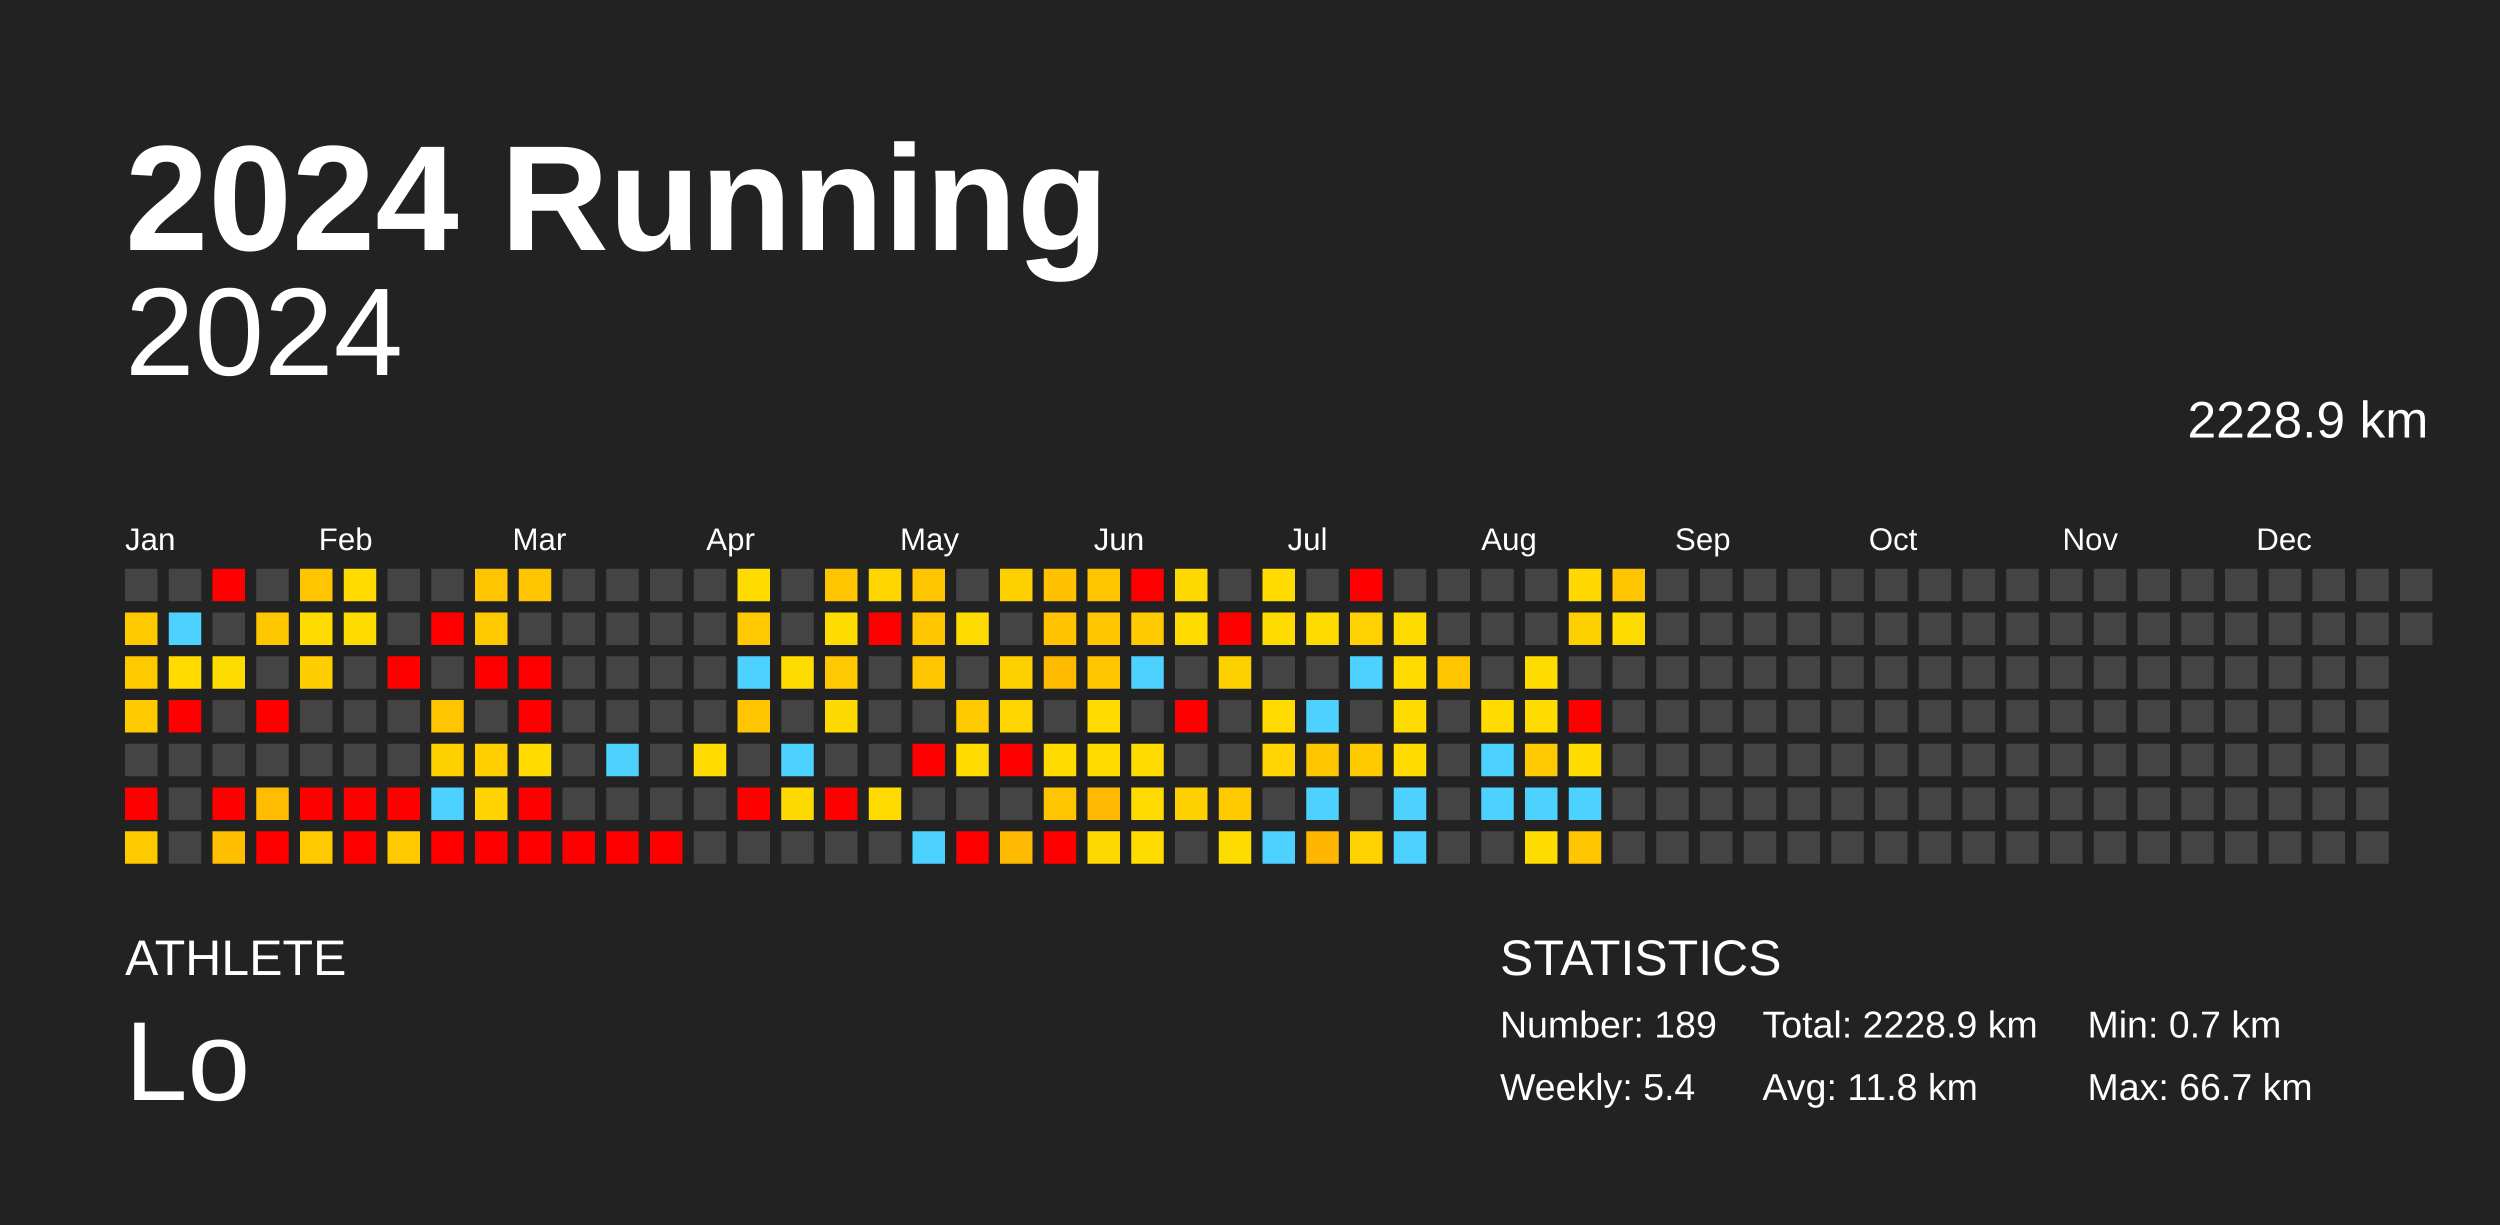
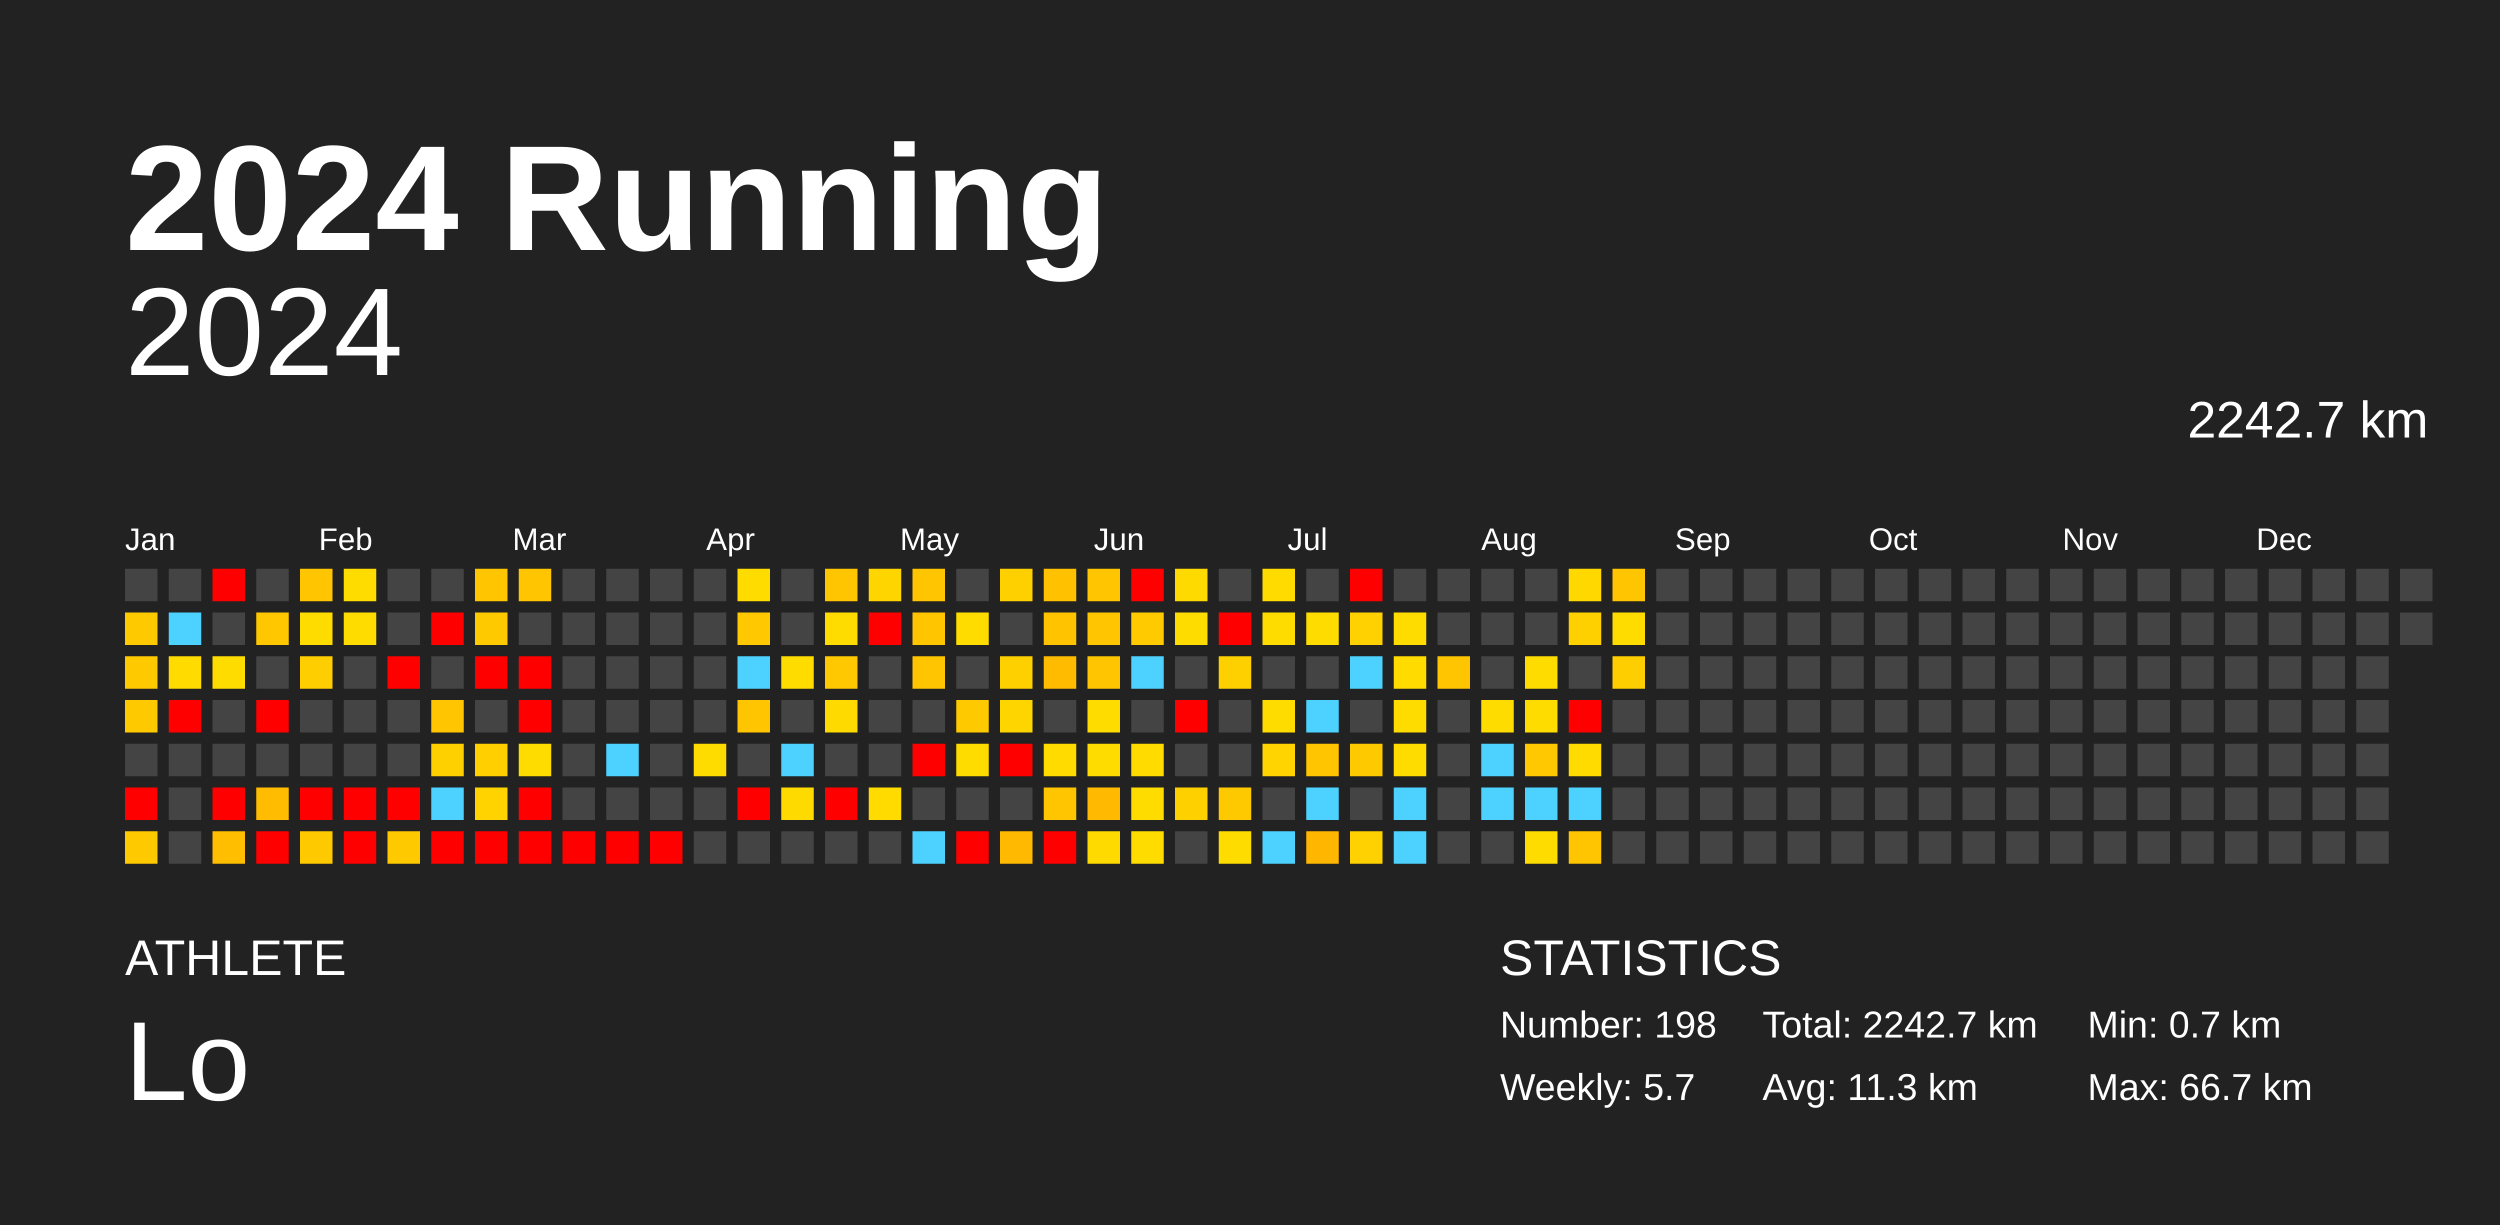
<svg xmlns="http://www.w3.org/2000/svg" baseProfile="full" height="98mm" version="1.1" viewBox="0,0,200,98" width="200mm">
  <defs />
  <rect fill="#222222" height="98" width="200" x="0" y="0" />
  <text fill="#FFFFFF" style="font-size:12px; font-family:Arial; font-weight:bold;" x="10" y="20">2024 Running</text>
  <text fill="#FFFFFF" style="font-size:4px; font-family:Arial" x="10" y="78">ATHLETE</text>
  <text fill="#FFFFFF" style="font-size:9px; font-family:Arial" x="10" y="88">Lo</text>
  <text fill="#FFFFFF" style="font-size:4px; font-family:Arial" x="120" y="78">STATISTICS</text>
-   <text fill="#FFFFFF" style="font-size:3px; font-family:Arial" x="120" y="83">Number: 189</text>
-   <text fill="#FFFFFF" style="font-size:3px; font-family:Arial" x="120" y="88">Weekly: 5.4</text>
-   <text fill="#FFFFFF" style="font-size:3px; font-family:Arial" x="141" y="83">Total: 2228.9 km</text>
-   <text fill="#FFFFFF" style="font-size:3px; font-family:Arial" x="141" y="88">Avg: 11.8 km</text>
+   <text fill="#FFFFFF" style="font-size:3px; font-family:Arial" x="120" y="83">Number: 198</text>
+   <text fill="#FFFFFF" style="font-size:3px; font-family:Arial" x="120" y="88">Weekly: 5.7</text>
+   <text fill="#FFFFFF" style="font-size:3px; font-family:Arial" x="141" y="83">Total: 2242.7 km</text>
+   <text fill="#FFFFFF" style="font-size:3px; font-family:Arial" x="141" y="88">Avg: 11.3 km</text>
  <text fill="#FFFFFF" style="font-size:3px; font-family:Arial" x="167" y="83">Min: 0.7 km</text>
  <text fill="#FFFFFF" style="font-size:3px; font-family:Arial" x="167" y="88">Max: 66.7 km</text>
  <text alignment-baseline="hanging" fill="#FFFFFF" style="font-size:10.0px; font-family:Arial;" x="10" y="30">2024</text>
-   <text alignment-baseline="hanging" fill="#FFFFFF" style="font-size:4.125px; font-family:Arial;" x="175" y="35">2228.9 km</text>
+   <text alignment-baseline="hanging" fill="#FFFFFF" style="font-size:4.125px; font-family:Arial;" x="175" y="35">2242.7 km</text>
  <text fill="#FFFFFF" style="font-size:2.5px; font-family:Arial" x="10.0" y="44">Jan</text>
  <text fill="#FFFFFF" style="font-size:2.5px; font-family:Arial" x="25.5" y="44">Feb</text>
  <text fill="#FFFFFF" style="font-size:2.5px; font-family:Arial" x="41.0" y="44">Mar</text>
  <text fill="#FFFFFF" style="font-size:2.5px; font-family:Arial" x="56.5" y="44">Apr</text>
  <text fill="#FFFFFF" style="font-size:2.5px; font-family:Arial" x="72.0" y="44">May</text>
  <text fill="#FFFFFF" style="font-size:2.5px; font-family:Arial" x="87.5" y="44">Jun</text>
  <text fill="#FFFFFF" style="font-size:2.5px; font-family:Arial" x="103.0" y="44">Jul</text>
  <text fill="#FFFFFF" style="font-size:2.5px; font-family:Arial" x="118.5" y="44">Aug</text>
  <text fill="#FFFFFF" style="font-size:2.5px; font-family:Arial" x="134.0" y="44">Sep</text>
  <text fill="#FFFFFF" style="font-size:2.5px; font-family:Arial" x="149.5" y="44">Oct</text>
  <text fill="#FFFFFF" style="font-size:2.5px; font-family:Arial" x="165.0" y="44">Nov</text>
  <text fill="#FFFFFF" style="font-size:2.5px; font-family:Arial" x="180.5" y="44">Dec</text>
  <rect fill="#444444" height="2.6" width="2.6" x="10.0" y="45.5" />
  <rect fill="#ffc900" height="2.6" width="2.6" x="10.0" y="49.0" />
  <rect fill="#ffc900" height="2.6" width="2.6" x="10.0" y="52.5" />
  <rect fill="#ffc900" height="2.6" width="2.6" x="10.0" y="56.0" />
  <rect fill="#444444" height="2.6" width="2.6" x="10.0" y="59.5" />
  <rect fill="red" height="2.6" width="2.6" x="10.0" y="63.0" />
  <rect fill="#ffc900" height="2.6" width="2.6" x="10.0" y="66.5" />
  <rect fill="#444444" height="2.6" width="2.6" x="13.5" y="45.5" />
  <rect fill="#4dd2ff" height="2.6" width="2.6" x="13.5" y="49.0" />
  <rect fill="#ffdb00" height="2.6" width="2.6" x="13.5" y="52.5" />
  <rect fill="red" height="2.6" width="2.6" x="13.5" y="56.0" />
  <rect fill="#444444" height="2.6" width="2.6" x="13.5" y="59.5" />
  <rect fill="#444444" height="2.6" width="2.6" x="13.5" y="63.0" />
  <rect fill="#444444" height="2.6" width="2.6" x="13.5" y="66.5" />
  <rect fill="red" height="2.6" width="2.6" x="17.0" y="45.5" />
  <rect fill="#444444" height="2.6" width="2.6" x="17.0" y="49.0" />
  <rect fill="#ffdc00" height="2.6" width="2.6" x="17.0" y="52.5" />
  <rect fill="#444444" height="2.6" width="2.6" x="17.0" y="56.0" />
  <rect fill="#444444" height="2.6" width="2.6" x="17.0" y="59.5" />
  <rect fill="red" height="2.6" width="2.6" x="17.0" y="63.0" />
  <rect fill="#ffbe00" height="2.6" width="2.6" x="17.0" y="66.5" />
  <rect fill="#444444" height="2.6" width="2.6" x="20.5" y="45.5" />
  <rect fill="#ffc700" height="2.6" width="2.6" x="20.5" y="49.0" />
  <rect fill="#444444" height="2.6" width="2.6" x="20.5" y="52.5" />
  <rect fill="red" height="2.6" width="2.6" x="20.5" y="56.0" />
  <rect fill="#444444" height="2.6" width="2.6" x="20.5" y="59.5" />
  <rect fill="#ffbc00" height="2.6" width="2.6" x="20.5" y="63.0" />
  <rect fill="red" height="2.6" width="2.6" x="20.5" y="66.5" />
  <rect fill="#ffc500" height="2.6" width="2.6" x="24.0" y="45.5" />
  <rect fill="#ffdc00" height="2.6" width="2.6" x="24.0" y="49.0" />
  <rect fill="#ffce00" height="2.6" width="2.6" x="24.0" y="52.5" />
  <rect fill="#444444" height="2.6" width="2.6" x="24.0" y="56.0" />
  <rect fill="#444444" height="2.6" width="2.6" x="24.0" y="59.5" />
  <rect fill="red" height="2.6" width="2.6" x="24.0" y="63.0" />
  <rect fill="#ffc900" height="2.6" width="2.6" x="24.0" y="66.5" />
  <rect fill="#ffdc00" height="2.6" width="2.6" x="27.5" y="45.5" />
  <rect fill="#ffdc00" height="2.6" width="2.6" x="27.5" y="49.0" />
  <rect fill="#444444" height="2.6" width="2.6" x="27.5" y="52.5" />
  <rect fill="#444444" height="2.6" width="2.6" x="27.5" y="56.0" />
  <rect fill="#444444" height="2.6" width="2.6" x="27.5" y="59.5" />
  <rect fill="red" height="2.6" width="2.6" x="27.5" y="63.0" />
  <rect fill="red" height="2.6" width="2.6" x="27.5" y="66.5" />
  <rect fill="#444444" height="2.6" width="2.6" x="31.0" y="45.5" />
  <rect fill="#444444" height="2.6" width="2.6" x="31.0" y="49.0" />
  <rect fill="red" height="2.6" width="2.6" x="31.0" y="52.5" />
  <rect fill="#444444" height="2.6" width="2.6" x="31.0" y="56.0" />
  <rect fill="#444444" height="2.6" width="2.6" x="31.0" y="59.5" />
  <rect fill="red" height="2.6" width="2.6" x="31.0" y="63.0" />
  <rect fill="#ffc900" height="2.6" width="2.6" x="31.0" y="66.5" />
  <rect fill="#444444" height="2.6" width="2.6" x="34.5" y="45.5" />
  <rect fill="red" height="2.6" width="2.6" x="34.5" y="49.0" />
  <rect fill="#444444" height="2.6" width="2.6" x="34.5" y="52.5" />
  <rect fill="#ffc500" height="2.6" width="2.6" x="34.5" y="56.0" />
  <rect fill="#ffd000" height="2.6" width="2.6" x="34.5" y="59.5" />
  <rect fill="#4dd2ff" height="2.6" width="2.6" x="34.5" y="63.0" />
  <rect fill="red" height="2.6" width="2.6" x="34.5" y="66.5" />
  <rect fill="#ffc500" height="2.6" width="2.6" x="38.0" y="45.5" />
  <rect fill="#ffc900" height="2.6" width="2.6" x="38.0" y="49.0" />
  <rect fill="red" height="2.6" width="2.6" x="38.0" y="52.5" />
  <rect fill="#444444" height="2.6" width="2.6" x="38.0" y="56.0" />
  <rect fill="#ffcf00" height="2.6" width="2.6" x="38.0" y="59.5" />
  <rect fill="#ffd300" height="2.6" width="2.6" x="38.0" y="63.0" />
  <rect fill="red" height="2.6" width="2.6" x="38.0" y="66.5" />
  <rect fill="#ffc500" height="2.6" width="2.6" x="41.5" y="45.5" />
  <rect fill="#444444" height="2.6" width="2.6" x="41.5" y="49.0" />
  <rect fill="red" height="2.6" width="2.6" x="41.5" y="52.5" />
  <rect fill="red" height="2.6" width="2.6" x="41.5" y="56.0" />
  <rect fill="#ffdc00" height="2.6" width="2.6" x="41.5" y="59.5" />
  <rect fill="red" height="2.6" width="2.6" x="41.5" y="63.0" />
  <rect fill="red" height="2.6" width="2.6" x="41.5" y="66.5" />
  <rect fill="#444444" height="2.6" width="2.6" x="45.0" y="45.5" />
  <rect fill="#444444" height="2.6" width="2.6" x="45.0" y="49.0" />
  <rect fill="#444444" height="2.6" width="2.6" x="45.0" y="52.5" />
  <rect fill="#444444" height="2.6" width="2.6" x="45.0" y="56.0" />
  <rect fill="#444444" height="2.6" width="2.6" x="45.0" y="59.5" />
  <rect fill="#444444" height="2.6" width="2.6" x="45.0" y="63.0" />
  <rect fill="red" height="2.6" width="2.6" x="45.0" y="66.5" />
  <rect fill="#444444" height="2.6" width="2.6" x="48.5" y="45.5" />
  <rect fill="#444444" height="2.6" width="2.6" x="48.5" y="49.0" />
  <rect fill="#444444" height="2.6" width="2.6" x="48.5" y="52.5" />
  <rect fill="#444444" height="2.6" width="2.6" x="48.5" y="56.0" />
  <rect fill="#4dd2ff" height="2.6" width="2.6" x="48.5" y="59.5" />
  <rect fill="#444444" height="2.6" width="2.6" x="48.5" y="63.0" />
  <rect fill="red" height="2.6" width="2.6" x="48.5" y="66.5" />
  <rect fill="#444444" height="2.6" width="2.6" x="52.0" y="45.5" />
  <rect fill="#444444" height="2.6" width="2.6" x="52.0" y="49.0" />
  <rect fill="#444444" height="2.6" width="2.6" x="52.0" y="52.5" />
  <rect fill="#444444" height="2.6" width="2.6" x="52.0" y="56.0" />
  <rect fill="#444444" height="2.6" width="2.6" x="52.0" y="59.5" />
  <rect fill="#444444" height="2.6" width="2.6" x="52.0" y="63.0" />
  <rect fill="red" height="2.6" width="2.6" x="52.0" y="66.5" />
  <rect fill="#444444" height="2.6" width="2.6" x="55.5" y="45.5" />
  <rect fill="#444444" height="2.6" width="2.6" x="55.5" y="49.0" />
  <rect fill="#444444" height="2.6" width="2.6" x="55.5" y="52.5" />
  <rect fill="#444444" height="2.6" width="2.6" x="55.5" y="56.0" />
  <rect fill="#ffdc00" height="2.6" width="2.6" x="55.5" y="59.5" />
  <rect fill="#444444" height="2.6" width="2.6" x="55.5" y="63.0" />
  <rect fill="#444444" height="2.6" width="2.6" x="55.5" y="66.5" />
  <rect fill="#ffdc00" height="2.6" width="2.6" x="59.0" y="45.5" />
  <rect fill="#ffc800" height="2.6" width="2.6" x="59.0" y="49.0" />
  <rect fill="#4dd2ff" height="2.6" width="2.6" x="59.0" y="52.5" />
  <rect fill="#ffc500" height="2.6" width="2.6" x="59.0" y="56.0" />
  <rect fill="#444444" height="2.6" width="2.6" x="59.0" y="59.5" />
  <rect fill="red" height="2.6" width="2.6" x="59.0" y="63.0" />
  <rect fill="#444444" height="2.6" width="2.6" x="59.0" y="66.5" />
  <rect fill="#444444" height="2.6" width="2.6" x="62.5" y="45.5" />
  <rect fill="#444444" height="2.6" width="2.6" x="62.5" y="49.0" />
  <rect fill="#ffdc00" height="2.6" width="2.6" x="62.5" y="52.5" />
  <rect fill="#444444" height="2.6" width="2.6" x="62.5" y="56.0" />
  <rect fill="#4dd2ff" height="2.6" width="2.6" x="62.5" y="59.5" />
  <rect fill="#ffda00" height="2.6" width="2.6" x="62.5" y="63.0" />
  <rect fill="#444444" height="2.6" width="2.6" x="62.5" y="66.5" />
  <rect fill="#ffc500" height="2.6" width="2.6" x="66.0" y="45.5" />
  <rect fill="#ffdc00" height="2.6" width="2.6" x="66.0" y="49.0" />
  <rect fill="#ffc800" height="2.6" width="2.6" x="66.0" y="52.5" />
  <rect fill="#ffda00" height="2.6" width="2.6" x="66.0" y="56.0" />
  <rect fill="#444444" height="2.6" width="2.6" x="66.0" y="59.5" />
  <rect fill="red" height="2.6" width="2.6" x="66.0" y="63.0" />
  <rect fill="#444444" height="2.6" width="2.6" x="66.0" y="66.5" />
  <rect fill="#ffd500" height="2.6" width="2.6" x="69.5" y="45.5" />
  <rect fill="red" height="2.6" width="2.6" x="69.5" y="49.0" />
  <rect fill="#444444" height="2.6" width="2.6" x="69.5" y="52.5" />
  <rect fill="#444444" height="2.6" width="2.6" x="69.5" y="56.0" />
  <rect fill="#444444" height="2.6" width="2.6" x="69.5" y="59.5" />
  <rect fill="#ffdb00" height="2.6" width="2.6" x="69.5" y="63.0" />
  <rect fill="#444444" height="2.6" width="2.6" x="69.5" y="66.5" />
  <rect fill="#ffc500" height="2.6" width="2.6" x="73.0" y="45.5" />
  <rect fill="#ffc600" height="2.6" width="2.6" x="73.0" y="49.0" />
  <rect fill="#ffc500" height="2.6" width="2.6" x="73.0" y="52.5" />
  <rect fill="#444444" height="2.6" width="2.6" x="73.0" y="56.0" />
  <rect fill="red" height="2.6" width="2.6" x="73.0" y="59.5" />
  <rect fill="#444444" height="2.6" width="2.6" x="73.0" y="63.0" />
  <rect fill="#4dd2ff" height="2.6" width="2.6" x="73.0" y="66.5" />
  <rect fill="#444444" height="2.6" width="2.6" x="76.5" y="45.5" />
  <rect fill="#ffdc00" height="2.6" width="2.6" x="76.5" y="49.0" />
  <rect fill="#444444" height="2.6" width="2.6" x="76.5" y="52.5" />
  <rect fill="#ffc900" height="2.6" width="2.6" x="76.5" y="56.0" />
  <rect fill="#ffdc00" height="2.6" width="2.6" x="76.5" y="59.5" />
  <rect fill="#444444" height="2.6" width="2.6" x="76.5" y="63.0" />
  <rect fill="red" height="2.6" width="2.6" x="76.5" y="66.5" />
  <rect fill="#ffd000" height="2.6" width="2.6" x="80.0" y="45.5" />
  <rect fill="#444444" height="2.6" width="2.6" x="80.0" y="49.0" />
  <rect fill="#ffd000" height="2.6" width="2.6" x="80.0" y="52.5" />
  <rect fill="#ffd500" height="2.6" width="2.6" x="80.0" y="56.0" />
  <rect fill="red" height="2.6" width="2.6" x="80.0" y="59.5" />
  <rect fill="#444444" height="2.6" width="2.6" x="80.0" y="63.0" />
  <rect fill="#ffb900" height="2.6" width="2.6" x="80.0" y="66.5" />
  <rect fill="#ffc100" height="2.6" width="2.6" x="83.5" y="45.5" />
  <rect fill="#ffc300" height="2.6" width="2.6" x="83.5" y="49.0" />
  <rect fill="#ffbb00" height="2.6" width="2.6" x="83.5" y="52.5" />
  <rect fill="#444444" height="2.6" width="2.6" x="83.5" y="56.0" />
  <rect fill="#ffdb00" height="2.6" width="2.6" x="83.5" y="59.5" />
  <rect fill="#ffc500" height="2.6" width="2.6" x="83.5" y="63.0" />
  <rect fill="red" height="2.6" width="2.6" x="83.5" y="66.5" />
  <rect fill="#ffc500" height="2.6" width="2.6" x="87.0" y="45.5" />
  <rect fill="#ffc500" height="2.6" width="2.6" x="87.0" y="49.0" />
  <rect fill="#ffc500" height="2.6" width="2.6" x="87.0" y="52.5" />
  <rect fill="#ffdc00" height="2.6" width="2.6" x="87.0" y="56.0" />
  <rect fill="#ffdc00" height="2.6" width="2.6" x="87.0" y="59.5" />
  <rect fill="#ffb900" height="2.6" width="2.6" x="87.0" y="63.0" />
  <rect fill="#ffda00" height="2.6" width="2.6" x="87.0" y="66.5" />
  <rect fill="red" height="2.6" width="2.6" x="90.5" y="45.5" />
  <rect fill="#ffcb00" height="2.6" width="2.6" x="90.5" y="49.0" />
  <rect fill="#4dd2ff" height="2.6" width="2.6" x="90.5" y="52.5" />
  <rect fill="#444444" height="2.6" width="2.6" x="90.5" y="56.0" />
  <rect fill="#ffdb00" height="2.6" width="2.6" x="90.5" y="59.5" />
  <rect fill="#ffdc00" height="2.6" width="2.6" x="90.5" y="63.0" />
  <rect fill="#ffdc00" height="2.6" width="2.6" x="90.5" y="66.5" />
  <rect fill="#ffda00" height="2.6" width="2.6" x="94.0" y="45.5" />
  <rect fill="#ffdc00" height="2.6" width="2.6" x="94.0" y="49.0" />
  <rect fill="#444444" height="2.6" width="2.6" x="94.0" y="52.5" />
  <rect fill="red" height="2.6" width="2.6" x="94.0" y="56.0" />
  <rect fill="#444444" height="2.6" width="2.6" x="94.0" y="59.5" />
  <rect fill="#ffd000" height="2.6" width="2.6" x="94.0" y="63.0" />
  <rect fill="#444444" height="2.6" width="2.6" x="94.0" y="66.5" />
  <rect fill="#444444" height="2.6" width="2.6" x="97.5" y="45.5" />
  <rect fill="red" height="2.6" width="2.6" x="97.5" y="49.0" />
  <rect fill="#ffd000" height="2.6" width="2.6" x="97.5" y="52.5" />
  <rect fill="#444444" height="2.6" width="2.6" x="97.5" y="56.0" />
  <rect fill="#444444" height="2.6" width="2.6" x="97.5" y="59.5" />
  <rect fill="#ffc900" height="2.6" width="2.6" x="97.5" y="63.0" />
  <rect fill="#ffdc00" height="2.6" width="2.6" x="97.5" y="66.5" />
  <rect fill="#ffdb00" height="2.6" width="2.6" x="101.0" y="45.5" />
  <rect fill="#ffdc00" height="2.6" width="2.6" x="101.0" y="49.0" />
  <rect fill="#444444" height="2.6" width="2.6" x="101.0" y="52.5" />
  <rect fill="#ffdc00" height="2.6" width="2.6" x="101.0" y="56.0" />
  <rect fill="#ffd400" height="2.6" width="2.6" x="101.0" y="59.5" />
  <rect fill="#444444" height="2.6" width="2.6" x="101.0" y="63.0" />
  <rect fill="#4dd2ff" height="2.6" width="2.6" x="101.0" y="66.5" />
  <rect fill="#444444" height="2.6" width="2.6" x="104.5" y="45.5" />
  <rect fill="#ffdc00" height="2.6" width="2.6" x="104.5" y="49.0" />
  <rect fill="#444444" height="2.6" width="2.6" x="104.5" y="52.5" />
  <rect fill="#4dd2ff" height="2.6" width="2.6" x="104.5" y="56.0" />
  <rect fill="#ffc500" height="2.6" width="2.6" x="104.5" y="59.5" />
  <rect fill="#4dd2ff" height="2.6" width="2.6" x="104.5" y="63.0" />
  <rect fill="#ffb600" height="2.6" width="2.6" x="104.5" y="66.5" />
  <rect fill="red" height="2.6" width="2.6" x="108.0" y="45.5" />
  <rect fill="#ffd100" height="2.6" width="2.6" x="108.0" y="49.0" />
  <rect fill="#4dd2ff" height="2.6" width="2.6" x="108.0" y="52.5" />
  <rect fill="#444444" height="2.6" width="2.6" x="108.0" y="56.0" />
  <rect fill="#ffc900" height="2.6" width="2.6" x="108.0" y="59.5" />
  <rect fill="#444444" height="2.6" width="2.6" x="108.0" y="63.0" />
  <rect fill="#ffd100" height="2.6" width="2.6" x="108.0" y="66.5" />
  <rect fill="#444444" height="2.6" width="2.6" x="111.5" y="45.5" />
  <rect fill="#ffdc00" height="2.6" width="2.6" x="111.5" y="49.0" />
  <rect fill="#ffdb00" height="2.6" width="2.6" x="111.5" y="52.5" />
  <rect fill="#ffdc00" height="2.6" width="2.6" x="111.5" y="56.0" />
  <rect fill="#ffdc00" height="2.6" width="2.6" x="111.5" y="59.5" />
  <rect fill="#4dd2ff" height="2.6" width="2.6" x="111.5" y="63.0" />
  <rect fill="#4dd2ff" height="2.6" width="2.6" x="111.5" y="66.5" />
  <rect fill="#444444" height="2.6" width="2.6" x="115.0" y="45.5" />
  <rect fill="#444444" height="2.6" width="2.6" x="115.0" y="49.0" />
  <rect fill="#ffc500" height="2.6" width="2.6" x="115.0" y="52.5" />
  <rect fill="#444444" height="2.6" width="2.6" x="115.0" y="56.0" />
  <rect fill="#444444" height="2.6" width="2.6" x="115.0" y="59.5" />
  <rect fill="#444444" height="2.6" width="2.6" x="115.0" y="63.0" />
  <rect fill="#444444" height="2.6" width="2.6" x="115.0" y="66.5" />
  <rect fill="#444444" height="2.6" width="2.6" x="118.5" y="45.5" />
  <rect fill="#444444" height="2.6" width="2.6" x="118.5" y="49.0" />
  <rect fill="#444444" height="2.6" width="2.6" x="118.5" y="52.5" />
  <rect fill="#ffdc00" height="2.6" width="2.6" x="118.5" y="56.0" />
  <rect fill="#4dd2ff" height="2.6" width="2.6" x="118.5" y="59.5" />
  <rect fill="#4dd2ff" height="2.6" width="2.6" x="118.5" y="63.0" />
  <rect fill="#444444" height="2.6" width="2.6" x="118.5" y="66.5" />
  <rect fill="#444444" height="2.6" width="2.6" x="122.0" y="45.5" />
  <rect fill="#444444" height="2.6" width="2.6" x="122.0" y="49.0" />
  <rect fill="#ffdc00" height="2.6" width="2.6" x="122.0" y="52.5" />
  <rect fill="#ffdc00" height="2.6" width="2.6" x="122.0" y="56.0" />
  <rect fill="#ffc800" height="2.6" width="2.6" x="122.0" y="59.5" />
  <rect fill="#4dd2ff" height="2.6" width="2.6" x="122.0" y="63.0" />
  <rect fill="#ffdc00" height="2.6" width="2.6" x="122.0" y="66.5" />
  <rect fill="#ffd800" height="2.6" width="2.6" x="125.5" y="45.5" />
  <rect fill="#ffd000" height="2.6" width="2.6" x="125.5" y="49.0" />
  <rect fill="#444444" height="2.6" width="2.6" x="125.5" y="52.5" />
  <rect fill="red" height="2.6" width="2.6" x="125.5" y="56.0" />
  <rect fill="#ffdb00" height="2.6" width="2.6" x="125.5" y="59.5" />
  <rect fill="#4dd2ff" height="2.6" width="2.6" x="125.5" y="63.0" />
  <rect fill="#ffc500" height="2.6" width="2.6" x="125.5" y="66.5" />
  <rect fill="#ffc500" height="2.6" width="2.6" x="129.0" y="45.5" />
  <rect fill="#ffdc00" height="2.6" width="2.6" x="129.0" y="49.0" />
-   <rect fill="#444444" height="2.6" width="2.6" x="129.0" y="52.5" />
+   <rect fill="#ffce00" height="2.6" width="2.6" x="129.0" y="52.5" />
  <rect fill="#444444" height="2.6" width="2.6" x="129.0" y="56.0" />
  <rect fill="#444444" height="2.6" width="2.6" x="129.0" y="59.5" />
  <rect fill="#444444" height="2.6" width="2.6" x="129.0" y="63.0" />
  <rect fill="#444444" height="2.6" width="2.6" x="129.0" y="66.5" />
  <rect fill="#444444" height="2.6" width="2.6" x="132.5" y="45.5" />
  <rect fill="#444444" height="2.6" width="2.6" x="132.5" y="49.0" />
  <rect fill="#444444" height="2.6" width="2.6" x="132.5" y="52.5" />
  <rect fill="#444444" height="2.6" width="2.6" x="132.5" y="56.0" />
  <rect fill="#444444" height="2.6" width="2.6" x="132.5" y="59.5" />
  <rect fill="#444444" height="2.6" width="2.6" x="132.5" y="63.0" />
  <rect fill="#444444" height="2.6" width="2.6" x="132.5" y="66.5" />
  <rect fill="#444444" height="2.6" width="2.6" x="136.0" y="45.5" />
  <rect fill="#444444" height="2.6" width="2.6" x="136.0" y="49.0" />
  <rect fill="#444444" height="2.6" width="2.6" x="136.0" y="52.5" />
  <rect fill="#444444" height="2.6" width="2.6" x="136.0" y="56.0" />
  <rect fill="#444444" height="2.6" width="2.6" x="136.0" y="59.5" />
  <rect fill="#444444" height="2.6" width="2.6" x="136.0" y="63.0" />
  <rect fill="#444444" height="2.6" width="2.6" x="136.0" y="66.5" />
  <rect fill="#444444" height="2.6" width="2.6" x="139.5" y="45.5" />
  <rect fill="#444444" height="2.6" width="2.6" x="139.5" y="49.0" />
  <rect fill="#444444" height="2.6" width="2.6" x="139.5" y="52.5" />
  <rect fill="#444444" height="2.6" width="2.6" x="139.5" y="56.0" />
  <rect fill="#444444" height="2.6" width="2.6" x="139.5" y="59.5" />
  <rect fill="#444444" height="2.6" width="2.6" x="139.5" y="63.0" />
  <rect fill="#444444" height="2.6" width="2.6" x="139.5" y="66.5" />
  <rect fill="#444444" height="2.6" width="2.6" x="143.0" y="45.5" />
  <rect fill="#444444" height="2.6" width="2.6" x="143.0" y="49.0" />
  <rect fill="#444444" height="2.6" width="2.6" x="143.0" y="52.5" />
  <rect fill="#444444" height="2.6" width="2.6" x="143.0" y="56.0" />
  <rect fill="#444444" height="2.6" width="2.6" x="143.0" y="59.5" />
  <rect fill="#444444" height="2.6" width="2.6" x="143.0" y="63.0" />
  <rect fill="#444444" height="2.6" width="2.6" x="143.0" y="66.5" />
  <rect fill="#444444" height="2.6" width="2.6" x="146.5" y="45.5" />
  <rect fill="#444444" height="2.6" width="2.6" x="146.5" y="49.0" />
  <rect fill="#444444" height="2.6" width="2.6" x="146.5" y="52.5" />
  <rect fill="#444444" height="2.6" width="2.6" x="146.5" y="56.0" />
  <rect fill="#444444" height="2.6" width="2.6" x="146.5" y="59.5" />
  <rect fill="#444444" height="2.6" width="2.6" x="146.5" y="63.0" />
  <rect fill="#444444" height="2.6" width="2.6" x="146.5" y="66.5" />
  <rect fill="#444444" height="2.6" width="2.6" x="150.0" y="45.5" />
  <rect fill="#444444" height="2.6" width="2.6" x="150.0" y="49.0" />
  <rect fill="#444444" height="2.6" width="2.6" x="150.0" y="52.5" />
  <rect fill="#444444" height="2.6" width="2.6" x="150.0" y="56.0" />
  <rect fill="#444444" height="2.6" width="2.6" x="150.0" y="59.5" />
  <rect fill="#444444" height="2.6" width="2.6" x="150.0" y="63.0" />
  <rect fill="#444444" height="2.6" width="2.6" x="150.0" y="66.5" />
  <rect fill="#444444" height="2.6" width="2.6" x="153.5" y="45.5" />
  <rect fill="#444444" height="2.6" width="2.6" x="153.5" y="49.0" />
  <rect fill="#444444" height="2.6" width="2.6" x="153.5" y="52.5" />
  <rect fill="#444444" height="2.6" width="2.6" x="153.5" y="56.0" />
  <rect fill="#444444" height="2.6" width="2.6" x="153.5" y="59.5" />
  <rect fill="#444444" height="2.6" width="2.6" x="153.5" y="63.0" />
  <rect fill="#444444" height="2.6" width="2.6" x="153.5" y="66.5" />
  <rect fill="#444444" height="2.6" width="2.6" x="157.0" y="45.5" />
  <rect fill="#444444" height="2.6" width="2.6" x="157.0" y="49.0" />
  <rect fill="#444444" height="2.6" width="2.6" x="157.0" y="52.5" />
  <rect fill="#444444" height="2.6" width="2.6" x="157.0" y="56.0" />
  <rect fill="#444444" height="2.6" width="2.6" x="157.0" y="59.5" />
  <rect fill="#444444" height="2.6" width="2.6" x="157.0" y="63.0" />
  <rect fill="#444444" height="2.6" width="2.6" x="157.0" y="66.5" />
  <rect fill="#444444" height="2.6" width="2.6" x="160.5" y="45.5" />
  <rect fill="#444444" height="2.6" width="2.6" x="160.5" y="49.0" />
  <rect fill="#444444" height="2.6" width="2.6" x="160.5" y="52.5" />
  <rect fill="#444444" height="2.6" width="2.6" x="160.5" y="56.0" />
  <rect fill="#444444" height="2.6" width="2.6" x="160.5" y="59.5" />
  <rect fill="#444444" height="2.6" width="2.6" x="160.5" y="63.0" />
  <rect fill="#444444" height="2.6" width="2.6" x="160.5" y="66.5" />
  <rect fill="#444444" height="2.6" width="2.6" x="164.0" y="45.5" />
  <rect fill="#444444" height="2.6" width="2.6" x="164.0" y="49.0" />
  <rect fill="#444444" height="2.6" width="2.6" x="164.0" y="52.5" />
  <rect fill="#444444" height="2.6" width="2.6" x="164.0" y="56.0" />
  <rect fill="#444444" height="2.6" width="2.6" x="164.0" y="59.5" />
  <rect fill="#444444" height="2.6" width="2.6" x="164.0" y="63.0" />
  <rect fill="#444444" height="2.6" width="2.6" x="164.0" y="66.5" />
  <rect fill="#444444" height="2.6" width="2.6" x="167.5" y="45.5" />
  <rect fill="#444444" height="2.6" width="2.6" x="167.5" y="49.0" />
  <rect fill="#444444" height="2.6" width="2.6" x="167.5" y="52.5" />
  <rect fill="#444444" height="2.6" width="2.6" x="167.5" y="56.0" />
  <rect fill="#444444" height="2.6" width="2.6" x="167.5" y="59.5" />
  <rect fill="#444444" height="2.6" width="2.6" x="167.5" y="63.0" />
  <rect fill="#444444" height="2.6" width="2.6" x="167.5" y="66.5" />
  <rect fill="#444444" height="2.6" width="2.6" x="171.0" y="45.5" />
  <rect fill="#444444" height="2.6" width="2.6" x="171.0" y="49.0" />
  <rect fill="#444444" height="2.6" width="2.6" x="171.0" y="52.5" />
  <rect fill="#444444" height="2.6" width="2.6" x="171.0" y="56.0" />
  <rect fill="#444444" height="2.6" width="2.6" x="171.0" y="59.5" />
  <rect fill="#444444" height="2.6" width="2.6" x="171.0" y="63.0" />
  <rect fill="#444444" height="2.6" width="2.6" x="171.0" y="66.5" />
  <rect fill="#444444" height="2.6" width="2.6" x="174.5" y="45.5" />
  <rect fill="#444444" height="2.6" width="2.6" x="174.5" y="49.0" />
  <rect fill="#444444" height="2.6" width="2.6" x="174.5" y="52.5" />
  <rect fill="#444444" height="2.6" width="2.6" x="174.5" y="56.0" />
  <rect fill="#444444" height="2.6" width="2.6" x="174.5" y="59.5" />
  <rect fill="#444444" height="2.6" width="2.6" x="174.5" y="63.0" />
  <rect fill="#444444" height="2.6" width="2.6" x="174.5" y="66.5" />
  <rect fill="#444444" height="2.6" width="2.6" x="178.0" y="45.5" />
  <rect fill="#444444" height="2.6" width="2.6" x="178.0" y="49.0" />
  <rect fill="#444444" height="2.6" width="2.6" x="178.0" y="52.5" />
  <rect fill="#444444" height="2.6" width="2.6" x="178.0" y="56.0" />
  <rect fill="#444444" height="2.6" width="2.6" x="178.0" y="59.5" />
  <rect fill="#444444" height="2.6" width="2.6" x="178.0" y="63.0" />
  <rect fill="#444444" height="2.6" width="2.6" x="178.0" y="66.5" />
  <rect fill="#444444" height="2.6" width="2.6" x="181.5" y="45.5" />
  <rect fill="#444444" height="2.6" width="2.6" x="181.5" y="49.0" />
  <rect fill="#444444" height="2.6" width="2.6" x="181.5" y="52.5" />
  <rect fill="#444444" height="2.6" width="2.6" x="181.5" y="56.0" />
  <rect fill="#444444" height="2.6" width="2.6" x="181.5" y="59.5" />
  <rect fill="#444444" height="2.6" width="2.6" x="181.5" y="63.0" />
  <rect fill="#444444" height="2.6" width="2.6" x="181.5" y="66.5" />
  <rect fill="#444444" height="2.6" width="2.6" x="185.0" y="45.5" />
  <rect fill="#444444" height="2.6" width="2.6" x="185.0" y="49.0" />
  <rect fill="#444444" height="2.6" width="2.6" x="185.0" y="52.5" />
  <rect fill="#444444" height="2.6" width="2.6" x="185.0" y="56.0" />
  <rect fill="#444444" height="2.6" width="2.6" x="185.0" y="59.5" />
  <rect fill="#444444" height="2.6" width="2.6" x="185.0" y="63.0" />
  <rect fill="#444444" height="2.6" width="2.6" x="185.0" y="66.5" />
  <rect fill="#444444" height="2.6" width="2.6" x="188.5" y="45.5" />
  <rect fill="#444444" height="2.6" width="2.6" x="188.5" y="49.0" />
  <rect fill="#444444" height="2.6" width="2.6" x="188.5" y="52.5" />
  <rect fill="#444444" height="2.6" width="2.6" x="188.5" y="56.0" />
  <rect fill="#444444" height="2.6" width="2.6" x="188.5" y="59.5" />
  <rect fill="#444444" height="2.6" width="2.6" x="188.5" y="63.0" />
  <rect fill="#444444" height="2.6" width="2.6" x="188.5" y="66.5" />
  <rect fill="#444444" height="2.6" width="2.6" x="192.0" y="45.5" />
  <rect fill="#444444" height="2.6" width="2.6" x="192.0" y="49.0" />
</svg>
